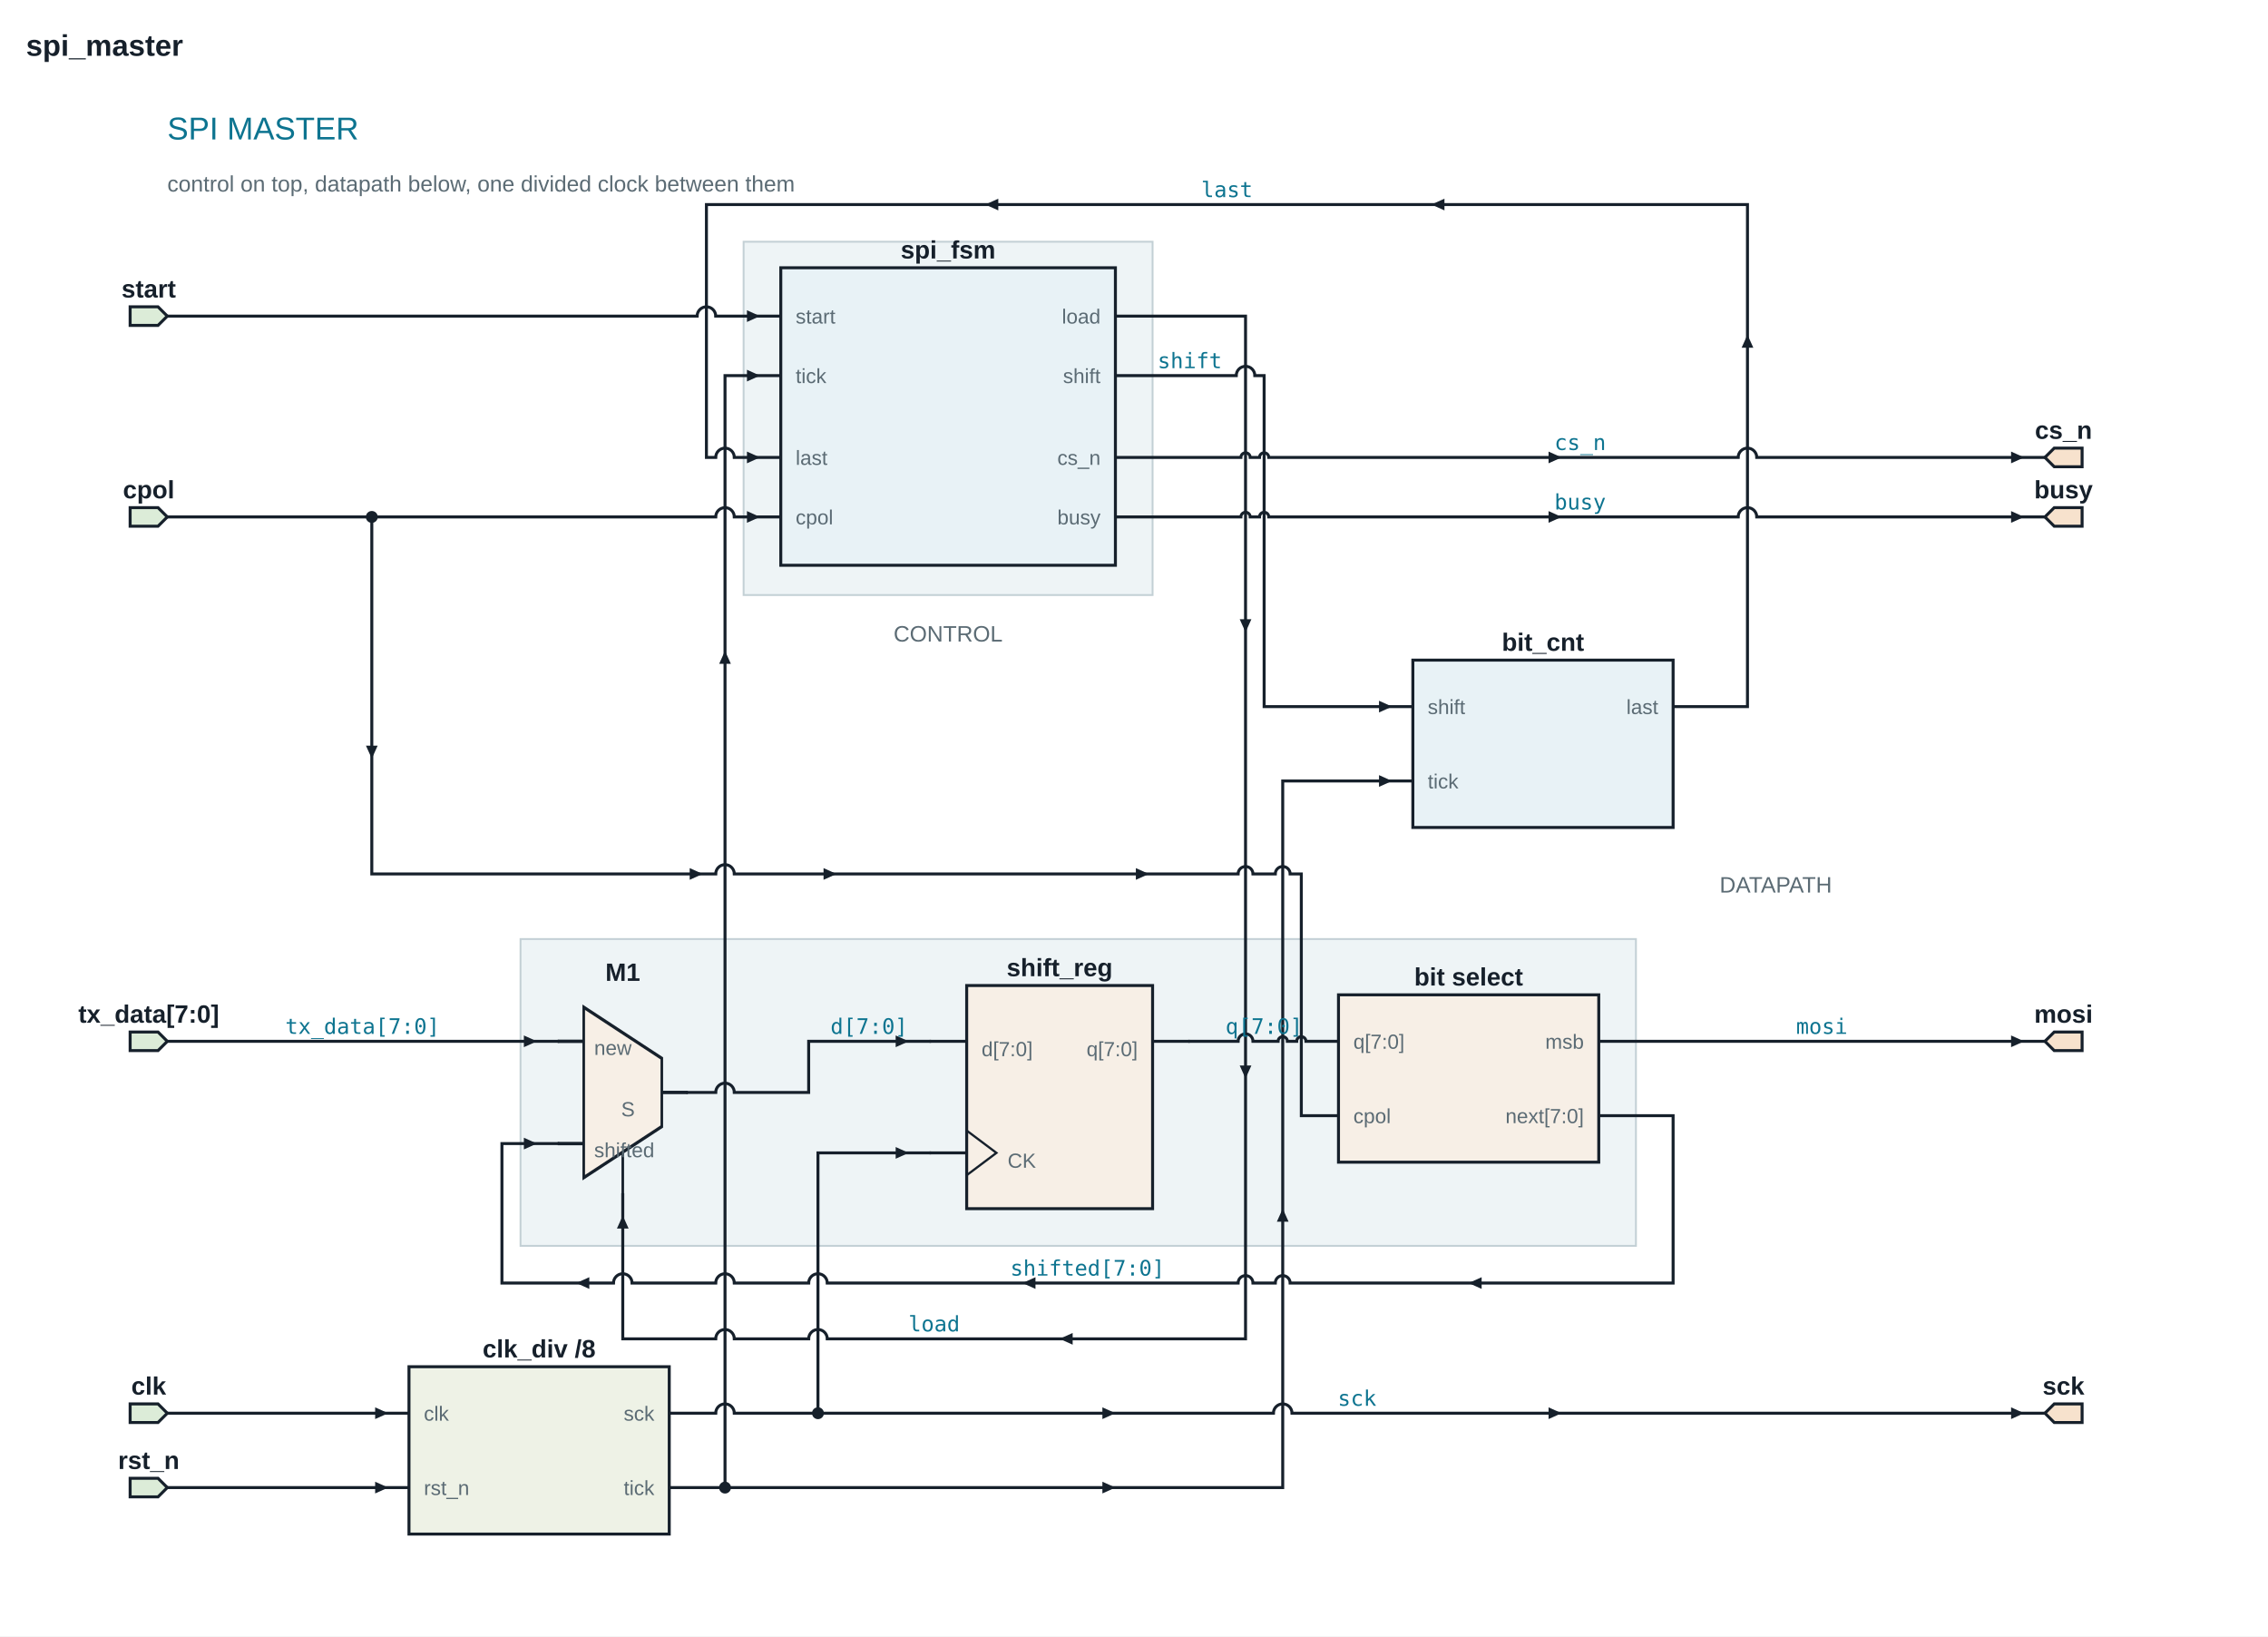
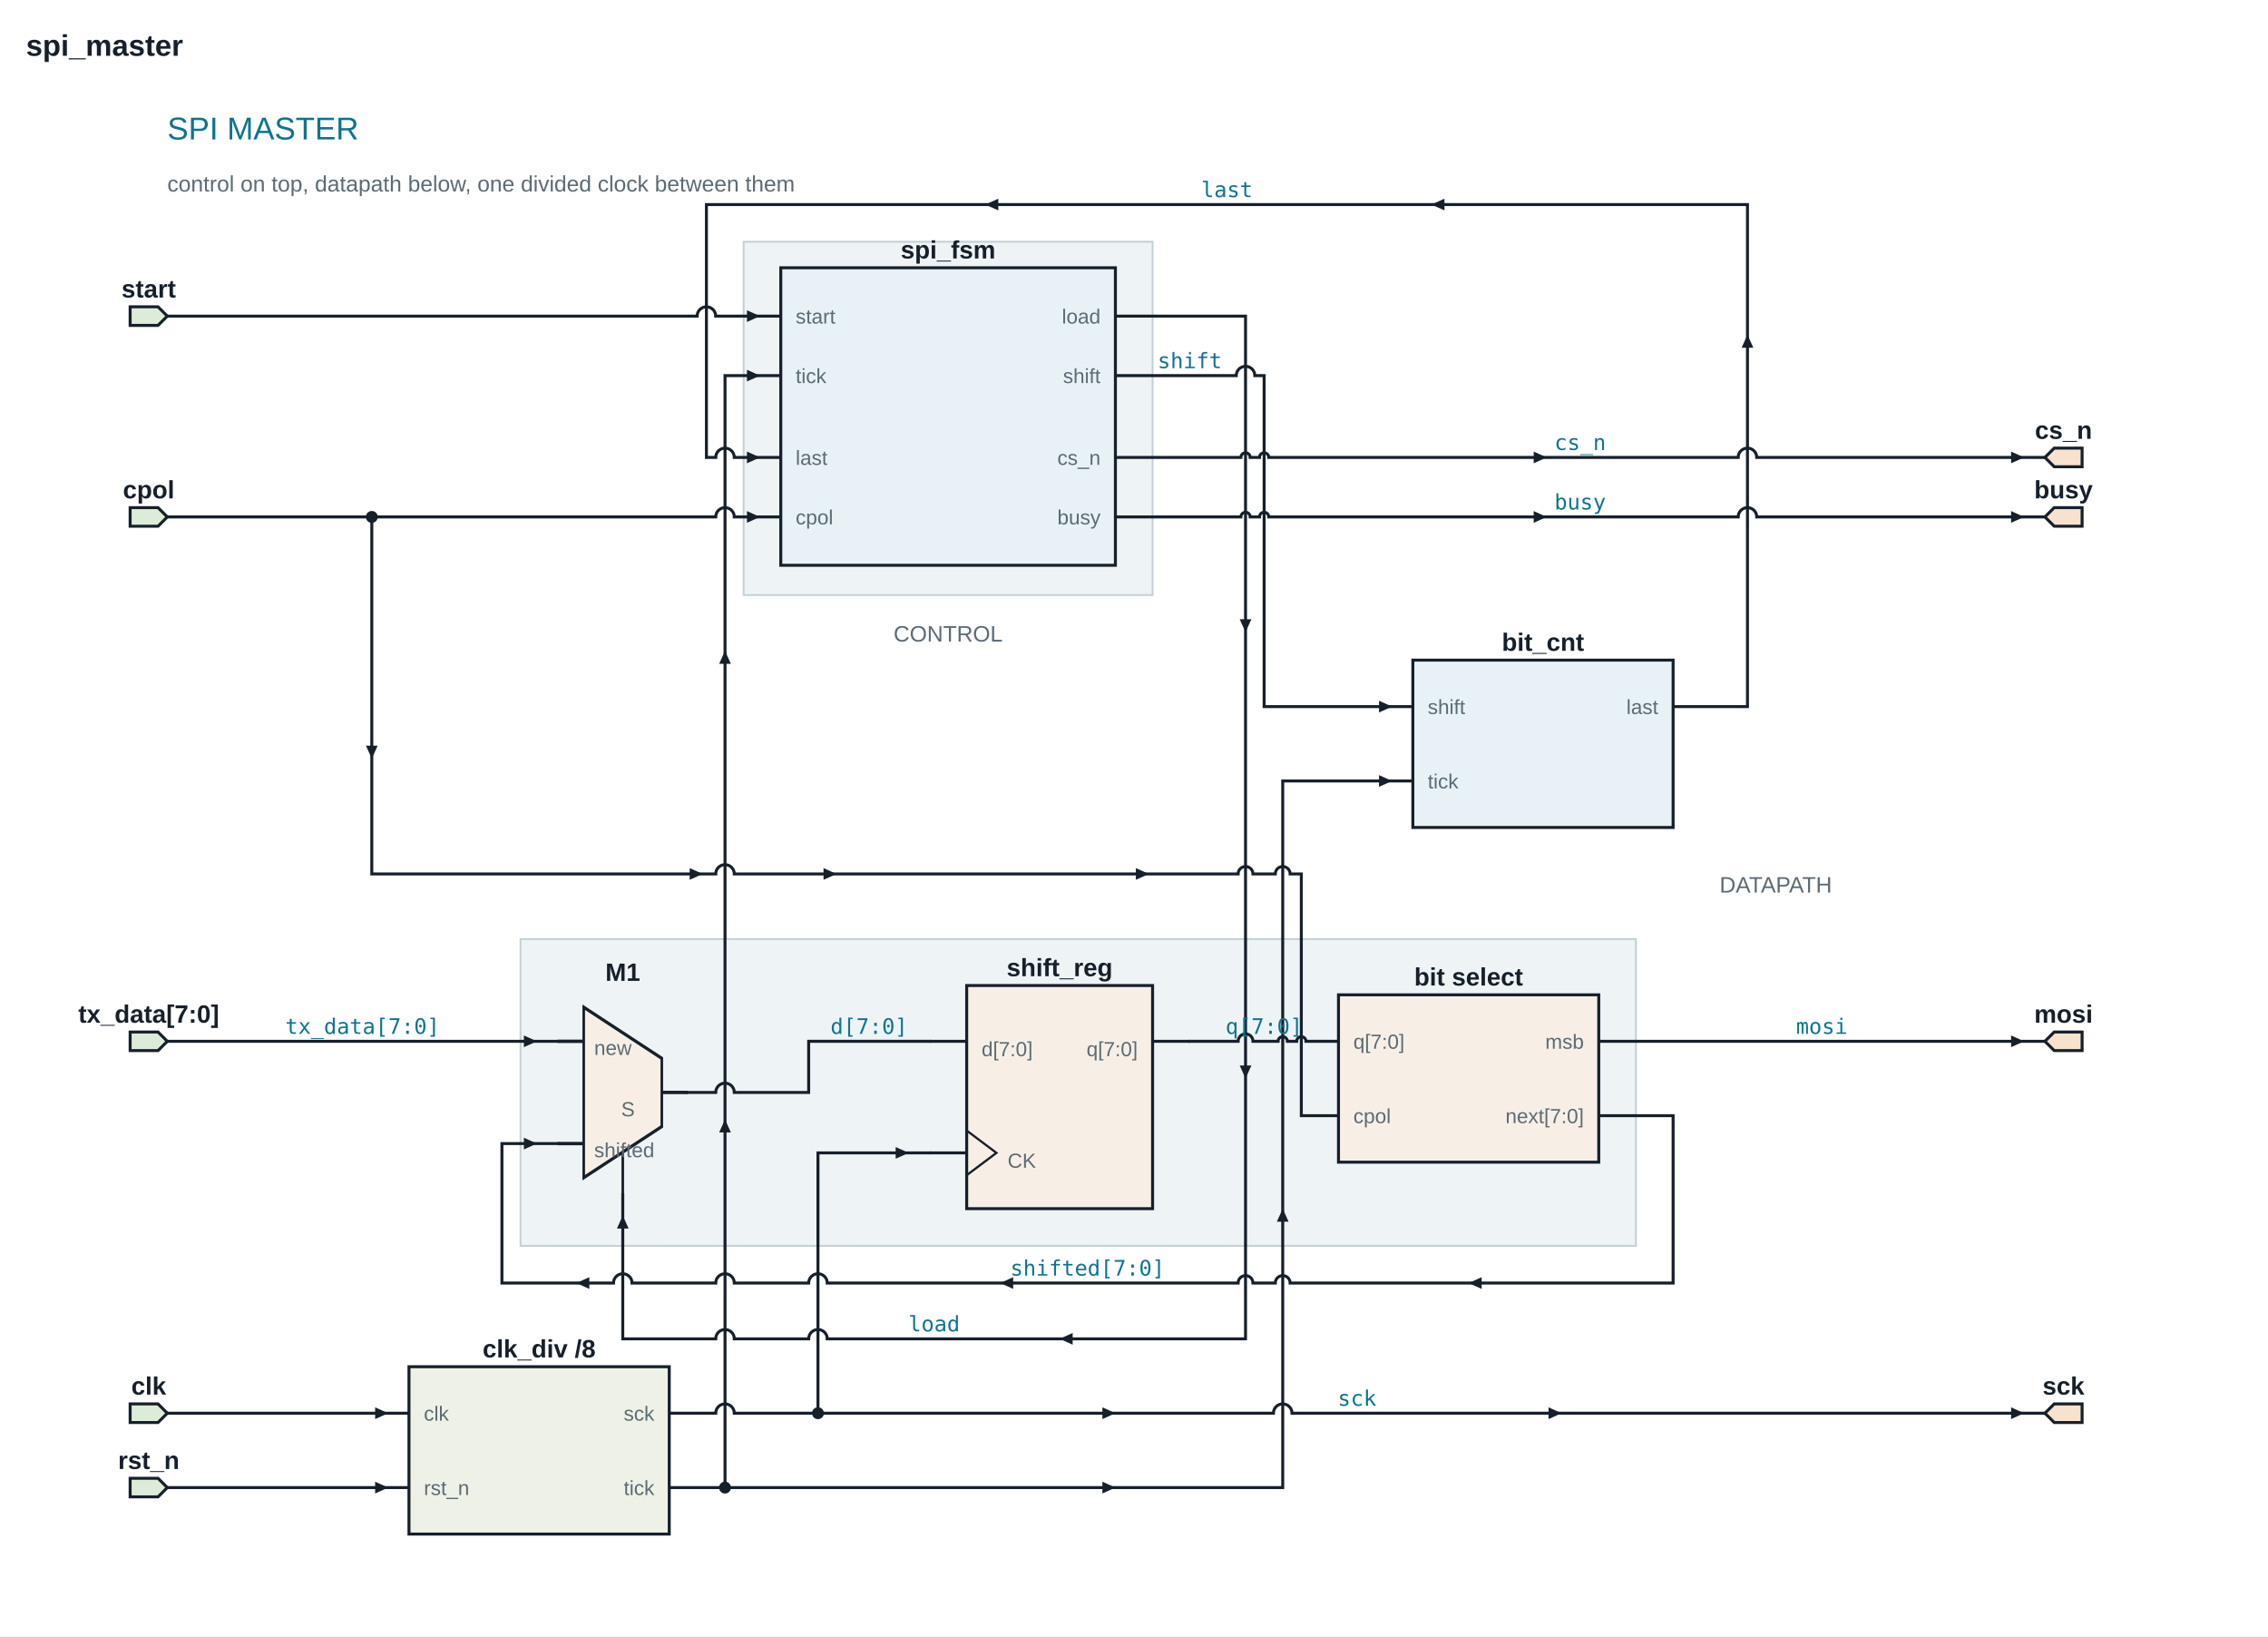
<svg xmlns="http://www.w3.org/2000/svg" width="1220" height="880" viewBox="0 0 1220 880" font-family="'IBM Plex Sans','IBM Plex Sans Text',Arial,Helvetica,sans-serif">
  <rect x="0" y="0" width="1220" height="880" fill="#ffffff" />
  <g class="dl-shapes">
    <rect x="280" y="505" width="600" height="165" fill="#eef4f6" stroke="#c3d0d5" stroke-width="1" />
    <rect x="400" y="130" width="220" height="190" fill="#eef4f6" stroke="#c3d0d5" stroke-width="1" />
    <text x="510" y="345" text-anchor="middle" font-family="'IBM Plex Sans','IBM Plex Sans Text',Arial,Helvetica,sans-serif" font-size="12" fill="#5b6b74">CONTROL</text>
    <text x="925" y="480" text-anchor="start" font-family="'IBM Plex Sans','IBM Plex Sans Text',Arial,Helvetica,sans-serif" font-size="12" fill="#5b6b74">DATAPATH</text>
    <text x="90" y="75" text-anchor="start" font-family="'IBM Plex Sans','IBM Plex Sans Text',Arial,Helvetica,sans-serif" font-size="17" fill="#0d7490">SPI MASTER</text>
    <text x="90" y="103" text-anchor="start" font-family="'IBM Plex Sans','IBM Plex Sans Text',Arial,Helvetica,sans-serif" font-size="12" fill="#5b6b74">control on top, datapath below, one divided clock between them</text>
  </g>
  <g class="dl-nets">
    <path class="dl-net" data-id="n1" d="M90 760 L220 760" fill="none" stroke="#16202b" stroke-width="1.6" stroke-linejoin="miter" stroke-linecap="square" />
    <path class="dl-net" data-id="n2" d="M90 800 L220 800" fill="none" stroke="#16202b" stroke-width="1.6" stroke-linejoin="miter" stroke-linecap="square" />
    <path class="dl-net" data-id="n3" d="M360 760 L385 760 A5 5 0 0 1 395 760 L685 760 A5 5 0 0 1 695 760 L1100 760 M360 760 L385 760 A5 5 0 0 1 395 760 L440 760 L440 620 L500 620" fill="none" stroke="#16202b" stroke-width="1.6" stroke-linejoin="miter" stroke-linecap="square" />
    <path class="dl-net" data-id="n5" d="M360 800 L390 800 L390 202 L420 202 M360 800 L690 800 L690 420 L760 420" fill="none" stroke="#16202b" stroke-width="1.6" stroke-linejoin="miter" stroke-linecap="square" />
    <path class="dl-net" data-id="n7" d="M90 170 L375 170 A5 5 0 0 1 385 170 L420 170" fill="none" stroke="#16202b" stroke-width="1.6" stroke-linejoin="miter" stroke-linecap="square" />
    <path class="dl-net" data-id="n8" d="M90 278 L385 278 A5 5 0 0 1 395 278 L420 278 M90 278 L200 278 L200 470 L385 470 A5 5 0 0 1 395 470 L666 470 A4 4 0 0 1 674 470 L686 470 A4 4 0 0 1 694 470 L700 470 L700 600 L720 600" fill="none" stroke="#16202b" stroke-width="1.6" stroke-linejoin="miter" stroke-linecap="square" />
    <path class="dl-net" data-id="n9" d="M600 246 L667.5 246 A2.5 2.5 0 0 1 672.5 246 L677.5 246 A2.5 2.5 0 0 1 682.5 246 L935 246 A5 5 0 0 1 945 246 L1100 246" fill="none" stroke="#16202b" stroke-width="1.6" stroke-linejoin="miter" stroke-linecap="square" />
    <path class="dl-net" data-id="n10" d="M600 278 L667.5 278 A2.5 2.5 0 0 1 672.5 278 L677.5 278 A2.5 2.5 0 0 1 682.5 278 L935 278 A5 5 0 0 1 945 278 L1100 278" fill="none" stroke="#16202b" stroke-width="1.6" stroke-linejoin="miter" stroke-linecap="square" />
    <path class="dl-net" data-id="n11" d="M600 202 L665 202 A5 5 0 0 1 675 202 L680 202 L680 380 L760 380" fill="none" stroke="#16202b" stroke-width="1.6" stroke-linejoin="miter" stroke-linecap="square" />
    <path class="dl-net" data-id="n12" d="M900 380 L940 380 L940 110 L380 110 L380 246 L385 246 A5 5 0 0 1 395 246 L420 246" fill="none" stroke="#16202b" stroke-width="1.6" stroke-linejoin="miter" stroke-linecap="square" />
    <path class="dl-net" data-id="n13" d="M600 170 L670 170 L670 720 L445 720 A5 5 0 0 0 435 720 L395 720 A5 5 0 0 0 385 720 L335 720 L335 642.5" fill="none" stroke="#16202b" stroke-width="1.6" stroke-linejoin="miter" stroke-linecap="square" />
    <path class="dl-net" data-id="n14" d="M90 560 L300 560" fill="none" stroke="#16202b" stroke-width="1.6" stroke-linejoin="miter" stroke-linecap="square" />
    <path class="dl-net" data-id="n15" d="M370 587.5 L385 587.5 A5 5 0 0 1 395 587.5 L435 587.5 L435 560 L500 560" fill="none" stroke="#16202b" stroke-width="1.6" stroke-linejoin="miter" stroke-linecap="square" />
    <path class="dl-net" data-id="n16" d="M640 560 L666 560 A4 4 0 0 1 674 560 L687.5 560 A2.5 2.5 0 0 1 692.5 560 L697.5 560 A2.5 2.5 0 0 1 702.5 560 L720 560" fill="none" stroke="#16202b" stroke-width="1.6" stroke-linejoin="miter" stroke-linecap="square" />
    <path class="dl-net" data-id="n17" d="M860 560 L1100 560" fill="none" stroke="#16202b" stroke-width="1.6" stroke-linejoin="miter" stroke-linecap="square" />
    <path class="dl-net" data-id="n18" d="M860 600 L900 600 L900 690 L694 690 A4 4 0 0 0 686 690 L674 690 A4 4 0 0 0 666 690 L445 690 A5 5 0 0 0 435 690 L395 690 A5 5 0 0 0 385 690 L340 690 A5 5 0 0 0 330 690 L270 690 L270 615 L300 615" fill="none" stroke="#16202b" stroke-width="1.6" stroke-linejoin="miter" stroke-linecap="square" />
    <text x="730" y="756" text-anchor="middle" font-family="'IBM Plex Mono','DejaVu Sans Mono','Courier New',monospace" font-size="11.5" fill="#0d7490">sck</text>
    <text x="850" y="242" text-anchor="middle" font-family="'IBM Plex Mono','DejaVu Sans Mono','Courier New',monospace" font-size="11.5" fill="#0d7490">cs_n</text>
    <text x="850" y="274" text-anchor="middle" font-family="'IBM Plex Mono','DejaVu Sans Mono','Courier New',monospace" font-size="11.5" fill="#0d7490">busy</text>
    <text x="640" y="198" text-anchor="middle" font-family="'IBM Plex Mono','DejaVu Sans Mono','Courier New',monospace" font-size="11.5" fill="#0d7490">shift</text>
    <text x="660" y="106" text-anchor="middle" font-family="'IBM Plex Mono','DejaVu Sans Mono','Courier New',monospace" font-size="11.5" fill="#0d7490">last</text>
    <text x="502.5" y="716" text-anchor="middle" font-family="'IBM Plex Mono','DejaVu Sans Mono','Courier New',monospace" font-size="11.5" fill="#0d7490">load</text>
    <text x="195" y="556" text-anchor="middle" font-family="'IBM Plex Mono','DejaVu Sans Mono','Courier New',monospace" font-size="11.5" fill="#0d7490">tx_data[7:0]</text>
    <text x="467.5" y="556" text-anchor="middle" font-family="'IBM Plex Mono','DejaVu Sans Mono','Courier New',monospace" font-size="11.5" fill="#0d7490">d[7:0]</text>
    <text x="680" y="556" text-anchor="middle" font-family="'IBM Plex Mono','DejaVu Sans Mono','Courier New',monospace" font-size="11.5" fill="#0d7490">q[7:0]</text>
    <text x="980" y="556" text-anchor="middle" font-family="'IBM Plex Mono','DejaVu Sans Mono','Courier New',monospace" font-size="11.5" fill="#0d7490">mosi</text>
    <text x="585" y="686" text-anchor="middle" font-family="'IBM Plex Mono','DejaVu Sans Mono','Courier New',monospace" font-size="11.5" fill="#0d7490">shifted[7:0]</text>
    <polygon points="208.8,760 201.8,763.15 201.8,756.85" fill="#16202b" />
    <polygon points="208.8,800 201.8,803.15 201.8,796.85" fill="#16202b" />
    <polygon points="600,760 593,763.15 593,756.85" fill="#16202b" />
    <polygon points="840,760 833,763.15 833,756.85" fill="#16202b" />
    <polygon points="1088.8,760 1081.8,763.15 1081.8,756.85" fill="#16202b" />
    <polygon points="488.8,620 481.8,623.15 481.8,616.85" fill="#16202b" />
+     <polygon points="390,602 393.15,609 386.85,609" fill="#16202b" />
    <polygon points="390,350 393.15,357 386.85,357" fill="#16202b" />
    <polygon points="408.8,202 401.8,205.15 401.8,198.85" fill="#16202b" />
    <polygon points="600,800 593,803.15 593,796.85" fill="#16202b" />
    <polygon points="690,650 693.15,657 686.85,657" fill="#16202b" />
    <polygon points="748.8,420 741.8,423.15 741.8,416.85" fill="#16202b" />
    <polygon points="408.8,170 401.8,173.15 401.8,166.85" fill="#16202b" />
    <polygon points="408.8,278 401.8,281.15 401.8,274.85" fill="#16202b" />
    <polygon points="200,408 196.85,401 203.15,401" fill="#16202b" />
    <polygon points="378,470 371,473.15 371,466.85" fill="#16202b" />
    <polygon points="618,470 611,473.15 611,466.85" fill="#16202b" />
    <polygon points="450,470 443,473.15 443,466.85" fill="#16202b" />
-     <polygon points="840,246 833,249.15 833,242.85" fill="#16202b" />
+     <polygon points="832,246 825,249.15 825,242.85" fill="#16202b" />
    <polygon points="1088.8,246 1081.8,249.15 1081.8,242.85" fill="#16202b" />
-     <polygon points="840,278 833,281.15 833,274.85" fill="#16202b" />
+     <polygon points="832,278 825,281.15 825,274.85" fill="#16202b" />
    <polygon points="1088.8,278 1081.8,281.15 1081.8,274.85" fill="#16202b" />
    <polygon points="748.8,380 741.8,383.15 741.8,376.85" fill="#16202b" />
    <polygon points="940,180 943.15,187 936.85,187" fill="#16202b" />
    <polygon points="770,110 777,106.85 777,113.15" fill="#16202b" />
    <polygon points="530,110 537,106.85 537,113.15" fill="#16202b" />
    <polygon points="408.8,246 401.8,249.15 401.8,242.85" fill="#16202b" />
    <polygon points="670,340 666.85,333 673.15,333" fill="#16202b" />
    <polygon points="670,580 666.85,573 673.15,573" fill="#16202b" />
    <polygon points="570,720 577,716.85 577,723.15" fill="#16202b" />
    <polygon points="335,653.7 338.15,660.7 331.85,660.7" fill="#16202b" />
    <polygon points="288.8,560 281.8,563.15 281.8,556.85" fill="#16202b" />
-     <polygon points="488.8,560 481.8,563.15 481.8,556.85" fill="#16202b" />
    <polygon points="1088.8,560 1081.8,563.15 1081.8,556.85" fill="#16202b" />
    <polygon points="790,690 797,686.85 797,693.15" fill="#16202b" />
-     <polygon points="550,690 557,686.85 557,693.15" fill="#16202b" />
+     <polygon points="538,690 545,686.85 545,693.15" fill="#16202b" />
    <polygon points="310,690 317,686.85 317,693.15" fill="#16202b" />
    <polygon points="288.8,615 281.8,618.15 281.8,611.85" fill="#16202b" />
  </g>
  <g class="dl-cells">
    <g class="dl-cell" data-id="p_clk" data-type="port_in" transform="matrix(1,0,0,1,70,755)">
      <path d="M0 0 H15 L20 5 L15 10 H0 Z" fill="#dcecd8" stroke="#16202b" stroke-width="1.6" />
    </g>
    <text x="80" y="750" text-anchor="middle" font-family="'IBM Plex Sans','IBM Plex Sans Text',Arial,Helvetica,sans-serif" font-size="13.5" font-weight="600" fill="#16202b">clk</text>
    <g class="dl-cell" data-id="p_rstn" data-type="port_in" transform="matrix(1,0,0,1,70,795)">
      <path d="M0 0 H15 L20 5 L15 10 H0 Z" fill="#dcecd8" stroke="#16202b" stroke-width="1.6" />
    </g>
    <text x="80" y="790" text-anchor="middle" font-family="'IBM Plex Sans','IBM Plex Sans Text',Arial,Helvetica,sans-serif" font-size="13.5" font-weight="600" fill="#16202b">rst_n</text>
    <g class="dl-cell" data-id="div" data-type="block" transform="matrix(1,0,0,1,220,735)">
      <rect x="0" y="0" width="140" height="90" fill="#eef2e6" stroke="#16202b" stroke-width="1.6" />
    </g>
    <text x="228" y="764" text-anchor="start" font-family="'IBM Plex Sans','IBM Plex Sans Text',Arial,Helvetica,sans-serif" font-size="11" fill="#5b6b74">clk</text>
    <text x="228" y="804" text-anchor="start" font-family="'IBM Plex Sans','IBM Plex Sans Text',Arial,Helvetica,sans-serif" font-size="11" fill="#5b6b74">rst_n</text>
    <text x="352" y="764" text-anchor="end" font-family="'IBM Plex Sans','IBM Plex Sans Text',Arial,Helvetica,sans-serif" font-size="11" fill="#5b6b74">sck</text>
    <text x="352" y="804" text-anchor="end" font-family="'IBM Plex Sans','IBM Plex Sans Text',Arial,Helvetica,sans-serif" font-size="11" fill="#5b6b74">tick</text>
    <text x="290" y="730" text-anchor="middle" font-family="'IBM Plex Sans','IBM Plex Sans Text',Arial,Helvetica,sans-serif" font-size="13.5" font-weight="600" fill="#16202b">clk_div /8</text>
    <g class="dl-cell" data-id="p_start" data-type="port_in" transform="matrix(1,0,0,1,70,165)">
      <path d="M0 0 H15 L20 5 L15 10 H0 Z" fill="#dcecd8" stroke="#16202b" stroke-width="1.6" />
    </g>
    <text x="80" y="160" text-anchor="middle" font-family="'IBM Plex Sans','IBM Plex Sans Text',Arial,Helvetica,sans-serif" font-size="13.5" font-weight="600" fill="#16202b">start</text>
    <g class="dl-cell" data-id="p_cpol" data-type="port_in" transform="matrix(1,0,0,1,70,273)">
      <path d="M0 0 H15 L20 5 L15 10 H0 Z" fill="#dcecd8" stroke="#16202b" stroke-width="1.6" />
    </g>
    <text x="80" y="268" text-anchor="middle" font-family="'IBM Plex Sans','IBM Plex Sans Text',Arial,Helvetica,sans-serif" font-size="13.5" font-weight="600" fill="#16202b">cpol</text>
    <g class="dl-cell" data-id="fsm" data-type="block8" transform="matrix(1,0,0,1,420,144)">
      <rect x="0" y="0" width="180" height="160" fill="#e8f2f6" stroke="#16202b" stroke-width="1.6" />
    </g>
    <text x="428" y="174" text-anchor="start" font-family="'IBM Plex Sans','IBM Plex Sans Text',Arial,Helvetica,sans-serif" font-size="11" fill="#5b6b74">start</text>
    <text x="428" y="206" text-anchor="start" font-family="'IBM Plex Sans','IBM Plex Sans Text',Arial,Helvetica,sans-serif" font-size="11" fill="#5b6b74">tick</text>
    <text x="428" y="250" text-anchor="start" font-family="'IBM Plex Sans','IBM Plex Sans Text',Arial,Helvetica,sans-serif" font-size="11" fill="#5b6b74">last</text>
    <text x="428" y="282" text-anchor="start" font-family="'IBM Plex Sans','IBM Plex Sans Text',Arial,Helvetica,sans-serif" font-size="11" fill="#5b6b74">cpol</text>
    <text x="592" y="174" text-anchor="end" font-family="'IBM Plex Sans','IBM Plex Sans Text',Arial,Helvetica,sans-serif" font-size="11" fill="#5b6b74">load</text>
    <text x="592" y="206" text-anchor="end" font-family="'IBM Plex Sans','IBM Plex Sans Text',Arial,Helvetica,sans-serif" font-size="11" fill="#5b6b74">shift</text>
    <text x="592" y="250" text-anchor="end" font-family="'IBM Plex Sans','IBM Plex Sans Text',Arial,Helvetica,sans-serif" font-size="11" fill="#5b6b74">cs_n</text>
    <text x="592" y="282" text-anchor="end" font-family="'IBM Plex Sans','IBM Plex Sans Text',Arial,Helvetica,sans-serif" font-size="11" fill="#5b6b74">busy</text>
    <text x="510" y="139" text-anchor="middle" font-family="'IBM Plex Sans','IBM Plex Sans Text',Arial,Helvetica,sans-serif" font-size="13.5" font-weight="600" fill="#16202b">spi_fsm</text>
    <g class="dl-cell" data-id="cnt" data-type="block" transform="matrix(1,0,0,1,760,355)">
      <rect x="0" y="0" width="140" height="90" fill="#e8f2f6" stroke="#16202b" stroke-width="1.6" />
    </g>
    <text x="768" y="384" text-anchor="start" font-family="'IBM Plex Sans','IBM Plex Sans Text',Arial,Helvetica,sans-serif" font-size="11" fill="#5b6b74">shift</text>
    <text x="768" y="424" text-anchor="start" font-family="'IBM Plex Sans','IBM Plex Sans Text',Arial,Helvetica,sans-serif" font-size="11" fill="#5b6b74">tick</text>
    <text x="892" y="384" text-anchor="end" font-family="'IBM Plex Sans','IBM Plex Sans Text',Arial,Helvetica,sans-serif" font-size="11" fill="#5b6b74">last</text>
    <text x="830" y="350" text-anchor="middle" font-family="'IBM Plex Sans','IBM Plex Sans Text',Arial,Helvetica,sans-serif" font-size="13.5" font-weight="600" fill="#16202b">bit_cnt</text>
    <g class="dl-cell" data-id="p_tx" data-type="port_in" transform="matrix(1,0,0,1,70,555)">
      <path d="M0 0 H15 L20 5 L15 10 H0 Z" fill="#dcecd8" stroke="#16202b" stroke-width="1.6" />
    </g>
    <text x="80" y="550" text-anchor="middle" font-family="'IBM Plex Sans','IBM Plex Sans Text',Arial,Helvetica,sans-serif" font-size="13.5" font-weight="600" fill="#16202b">tx_data[7:0]</text>
    <g class="dl-cell" data-id="m1" data-type="mux2w" transform="matrix(1.4,0,0,1.8333,300,532.5)">
      <line x1="0" y1="15" x2="10" y2="15" stroke="#16202b" stroke-width="0.99" />
      <line x1="0" y1="45" x2="10" y2="45" stroke="#16202b" stroke-width="0.99" />
      <polygon points="10,5 40,20 40,40 10,55" fill="#f7efe6" stroke="#16202b" stroke-width="0.99" />
      <line x1="40" y1="30" x2="50" y2="30" stroke="#16202b" stroke-width="0.99" />
      <line x1="25" y1="47.5" x2="25" y2="60" stroke="#16202b" stroke-width="0.99" />
    </g>
    <text x="319.6" y="567.333" text-anchor="start" font-family="'IBM Plex Sans','IBM Plex Sans Text',Arial,Helvetica,sans-serif" font-size="11" fill="#5b6b74">new</text>
    <text x="319.6" y="622.333" text-anchor="start" font-family="'IBM Plex Sans','IBM Plex Sans Text',Arial,Helvetica,sans-serif" font-size="11" fill="#5b6b74">shifted</text>
    <text x="337.8" y="600.333" text-anchor="middle" font-family="'IBM Plex Sans','IBM Plex Sans Text',Arial,Helvetica,sans-serif" font-size="11" fill="#5b6b74">S</text>
    <text x="335" y="527.5" text-anchor="middle" font-family="'IBM Plex Sans','IBM Plex Sans Text',Arial,Helvetica,sans-serif" font-size="13.5" font-weight="600" fill="#16202b">M1</text>
    <g class="dl-cell" data-id="shr" data-type="reg" transform="matrix(2,0,0,2,500,530)">
      <line x1="0" y1="15" x2="10" y2="15" stroke="#16202b" stroke-width="0.8" />
      <line x1="0" y1="45" x2="10" y2="45" stroke="#16202b" stroke-width="0.8" />
      <rect x="10" y="0" width="50" height="60" fill="#f7efe6" stroke="#16202b" stroke-width="0.8" />
      <path d="M10 39 L18 45 L10 51" fill="none" stroke="#16202b" stroke-width="0.6" />
      <line x1="60" y1="15" x2="70" y2="15" stroke="#16202b" stroke-width="0.8" />
    </g>
    <text x="528" y="568" text-anchor="start" font-family="'IBM Plex Sans','IBM Plex Sans Text',Arial,Helvetica,sans-serif" font-size="11" fill="#5b6b74">d[7:0]</text>
    <text x="542" y="628" text-anchor="start" font-family="'IBM Plex Sans','IBM Plex Sans Text',Arial,Helvetica,sans-serif" font-size="11" fill="#5b6b74">CK</text>
    <text x="612" y="568" text-anchor="end" font-family="'IBM Plex Sans','IBM Plex Sans Text',Arial,Helvetica,sans-serif" font-size="11" fill="#5b6b74">q[7:0]</text>
    <text x="570" y="525" text-anchor="middle" font-family="'IBM Plex Sans','IBM Plex Sans Text',Arial,Helvetica,sans-serif" font-size="13.5" font-weight="600" fill="#16202b">shift_reg</text>
    <g class="dl-cell" data-id="bitsel" data-type="block" transform="matrix(1,0,0,1,720,535)">
      <rect x="0" y="0" width="140" height="90" fill="#f7efe6" stroke="#16202b" stroke-width="1.6" />
    </g>
    <text x="728" y="564" text-anchor="start" font-family="'IBM Plex Sans','IBM Plex Sans Text',Arial,Helvetica,sans-serif" font-size="11" fill="#5b6b74">q[7:0]</text>
    <text x="728" y="604" text-anchor="start" font-family="'IBM Plex Sans','IBM Plex Sans Text',Arial,Helvetica,sans-serif" font-size="11" fill="#5b6b74">cpol</text>
    <text x="852" y="564" text-anchor="end" font-family="'IBM Plex Sans','IBM Plex Sans Text',Arial,Helvetica,sans-serif" font-size="11" fill="#5b6b74">msb</text>
    <text x="852" y="604" text-anchor="end" font-family="'IBM Plex Sans','IBM Plex Sans Text',Arial,Helvetica,sans-serif" font-size="11" fill="#5b6b74">next[7:0]</text>
    <text x="790" y="530" text-anchor="middle" font-family="'IBM Plex Sans','IBM Plex Sans Text',Arial,Helvetica,sans-serif" font-size="13.5" font-weight="600" fill="#16202b">bit select</text>
    <g class="dl-cell" data-id="p_cs" data-type="port_out" transform="matrix(1,0,0,1,1100,241)">
      <path d="M20 0 H5 L0 5 L5 10 H20 Z" fill="#f7e2cd" stroke="#16202b" stroke-width="1.6" />
    </g>
    <text x="1110" y="236" text-anchor="middle" font-family="'IBM Plex Sans','IBM Plex Sans Text',Arial,Helvetica,sans-serif" font-size="13.5" font-weight="600" fill="#16202b">cs_n</text>
    <g class="dl-cell" data-id="p_busy" data-type="port_out" transform="matrix(1,0,0,1,1100,273)">
      <path d="M20 0 H5 L0 5 L5 10 H20 Z" fill="#f7e2cd" stroke="#16202b" stroke-width="1.6" />
    </g>
    <text x="1110" y="268" text-anchor="middle" font-family="'IBM Plex Sans','IBM Plex Sans Text',Arial,Helvetica,sans-serif" font-size="13.5" font-weight="600" fill="#16202b">busy</text>
    <g class="dl-cell" data-id="p_mosi" data-type="port_out" transform="matrix(1,0,0,1,1100,555)">
      <path d="M20 0 H5 L0 5 L5 10 H20 Z" fill="#f7e2cd" stroke="#16202b" stroke-width="1.6" />
    </g>
    <text x="1110" y="550" text-anchor="middle" font-family="'IBM Plex Sans','IBM Plex Sans Text',Arial,Helvetica,sans-serif" font-size="13.5" font-weight="600" fill="#16202b">mosi</text>
    <g class="dl-cell" data-id="p_sck" data-type="port_out" transform="matrix(1,0,0,1,1100,755)">
      <path d="M20 0 H5 L0 5 L5 10 H20 Z" fill="#f7e2cd" stroke="#16202b" stroke-width="1.6" />
    </g>
    <text x="1110" y="750" text-anchor="middle" font-family="'IBM Plex Sans','IBM Plex Sans Text',Arial,Helvetica,sans-serif" font-size="13.5" font-weight="600" fill="#16202b">sck</text>
  </g>
  <g class="dl-junctions">
    <circle cx="200" cy="278" r="3.2" fill="#16202b" />
    <circle cx="390" cy="800" r="3.2" fill="#16202b" />
    <circle cx="440" cy="760" r="3.2" fill="#16202b" />
  </g>
  <text x="14" y="30" font-family="'IBM Plex Sans','IBM Plex Sans Text',Arial,Helvetica,sans-serif" font-size="16" font-weight="600" fill="#16202b">spi_master</text>
</svg>
